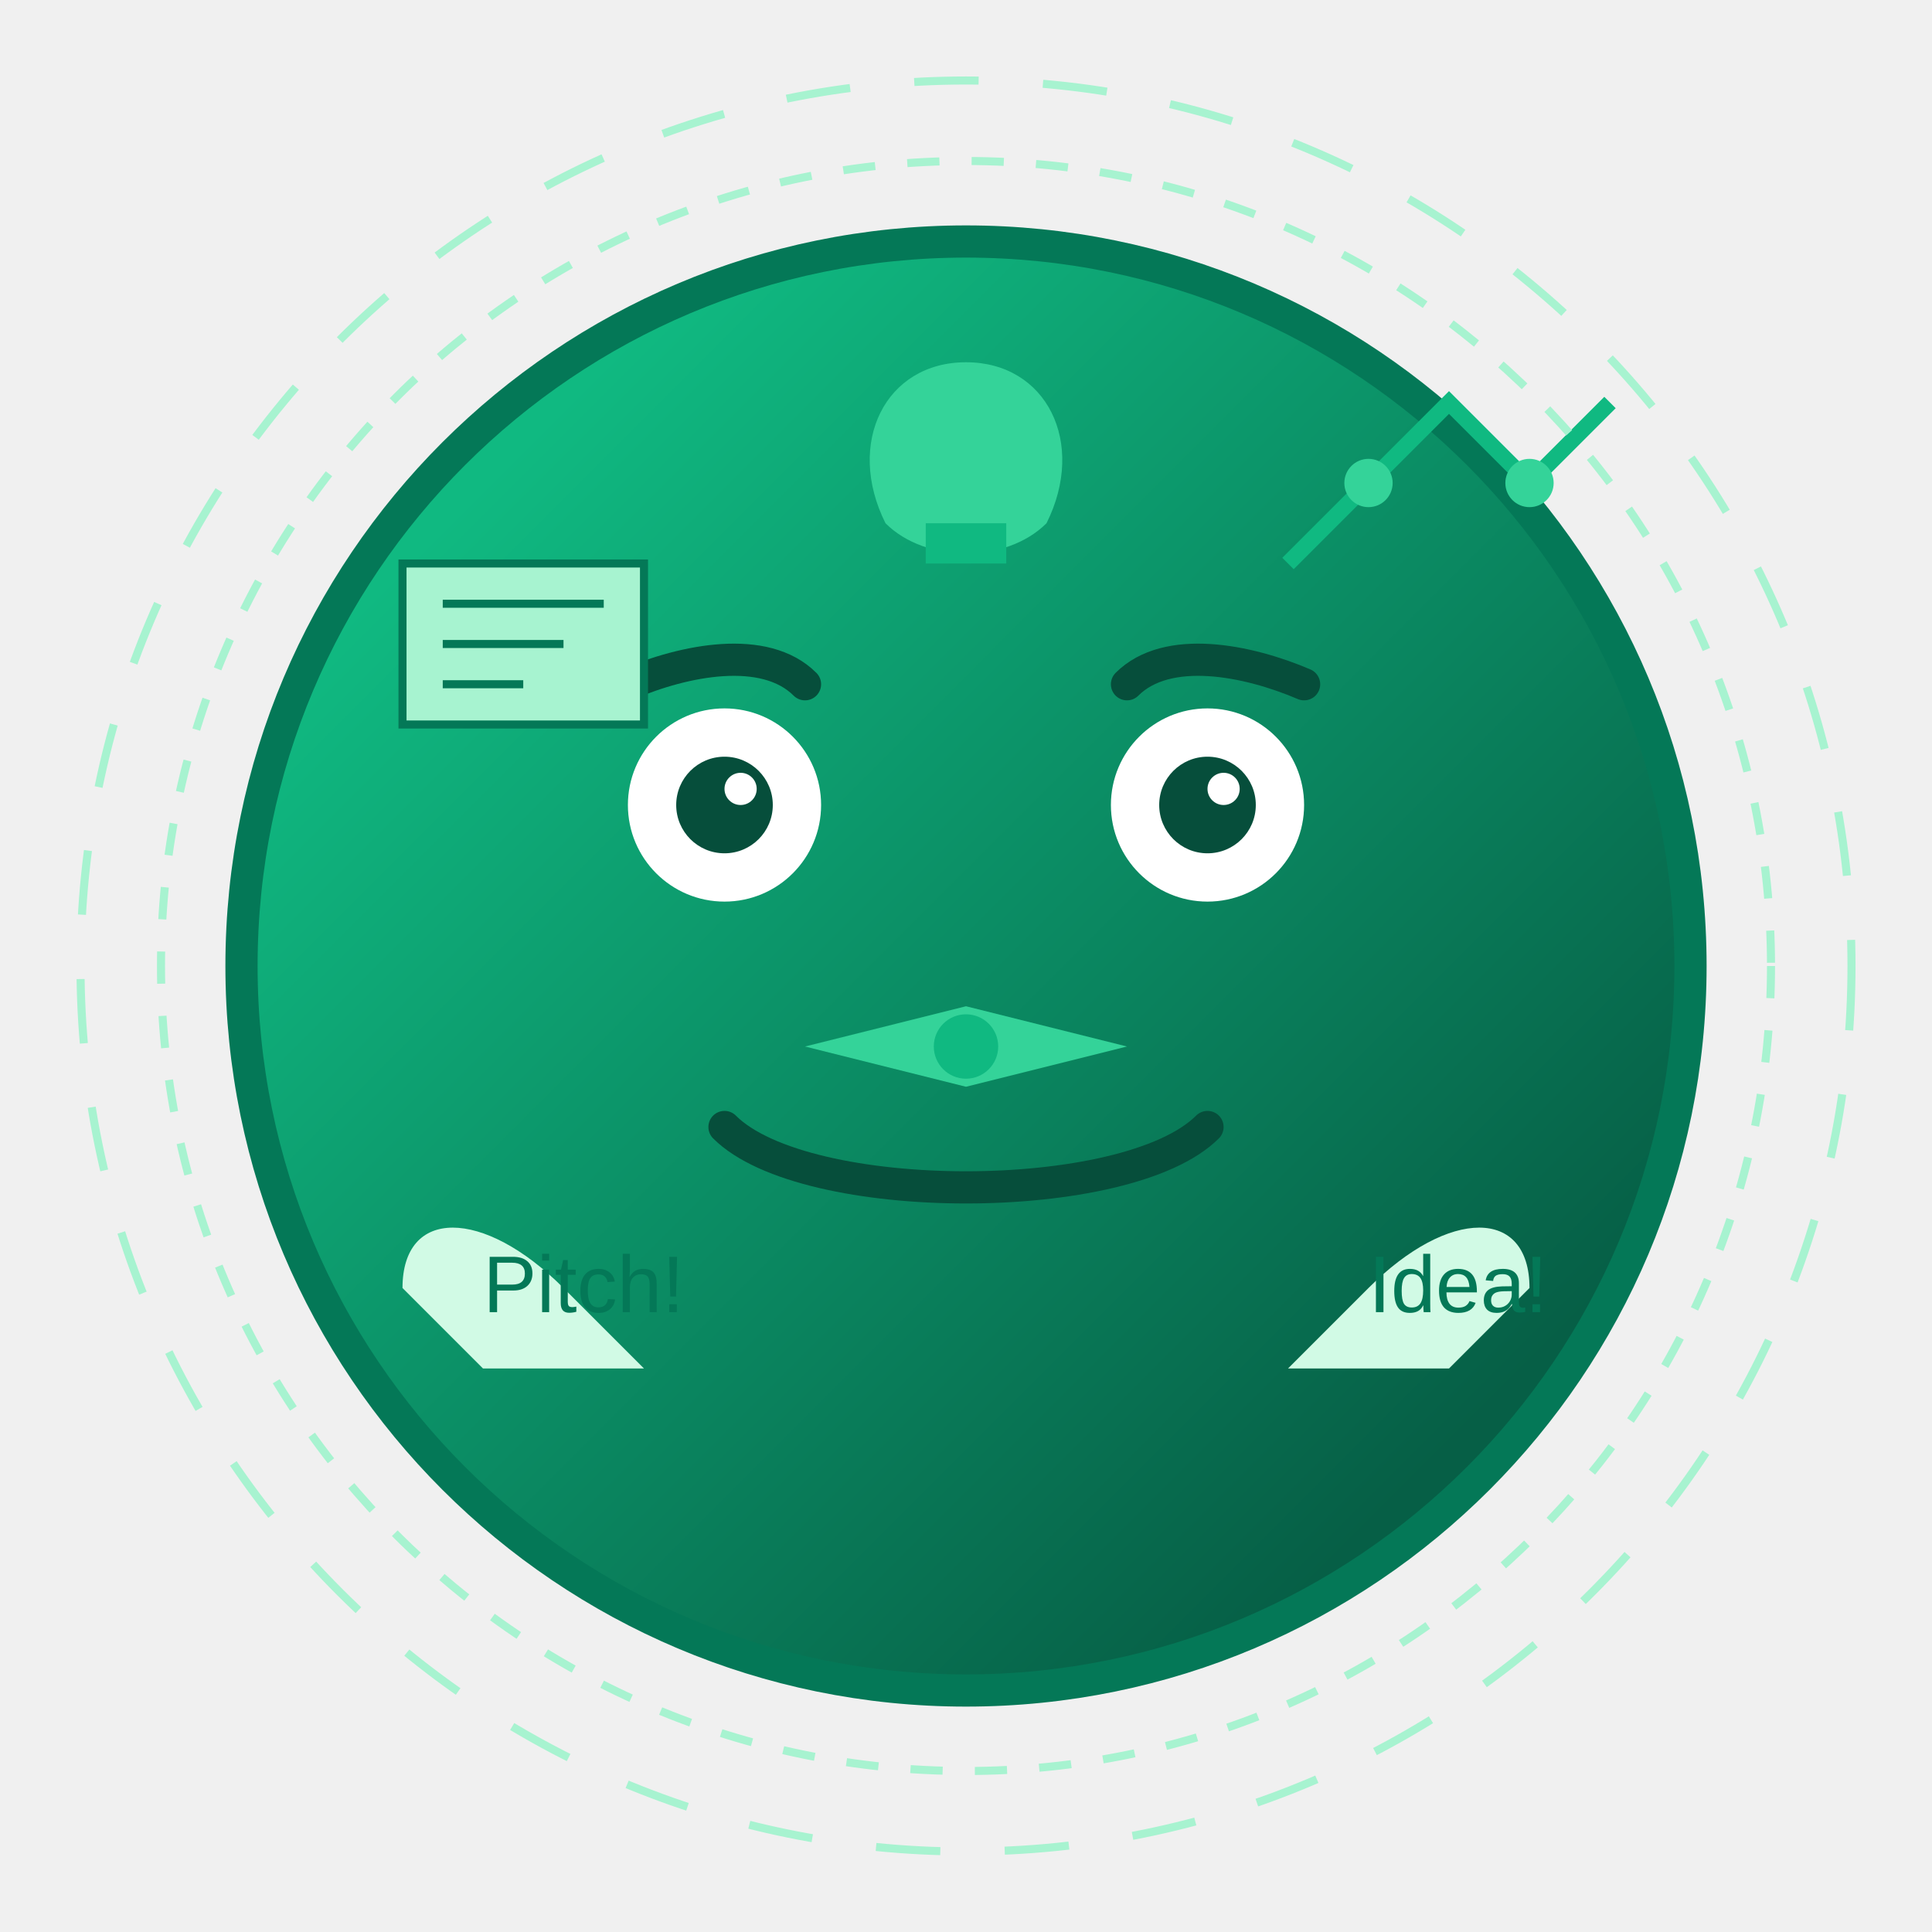
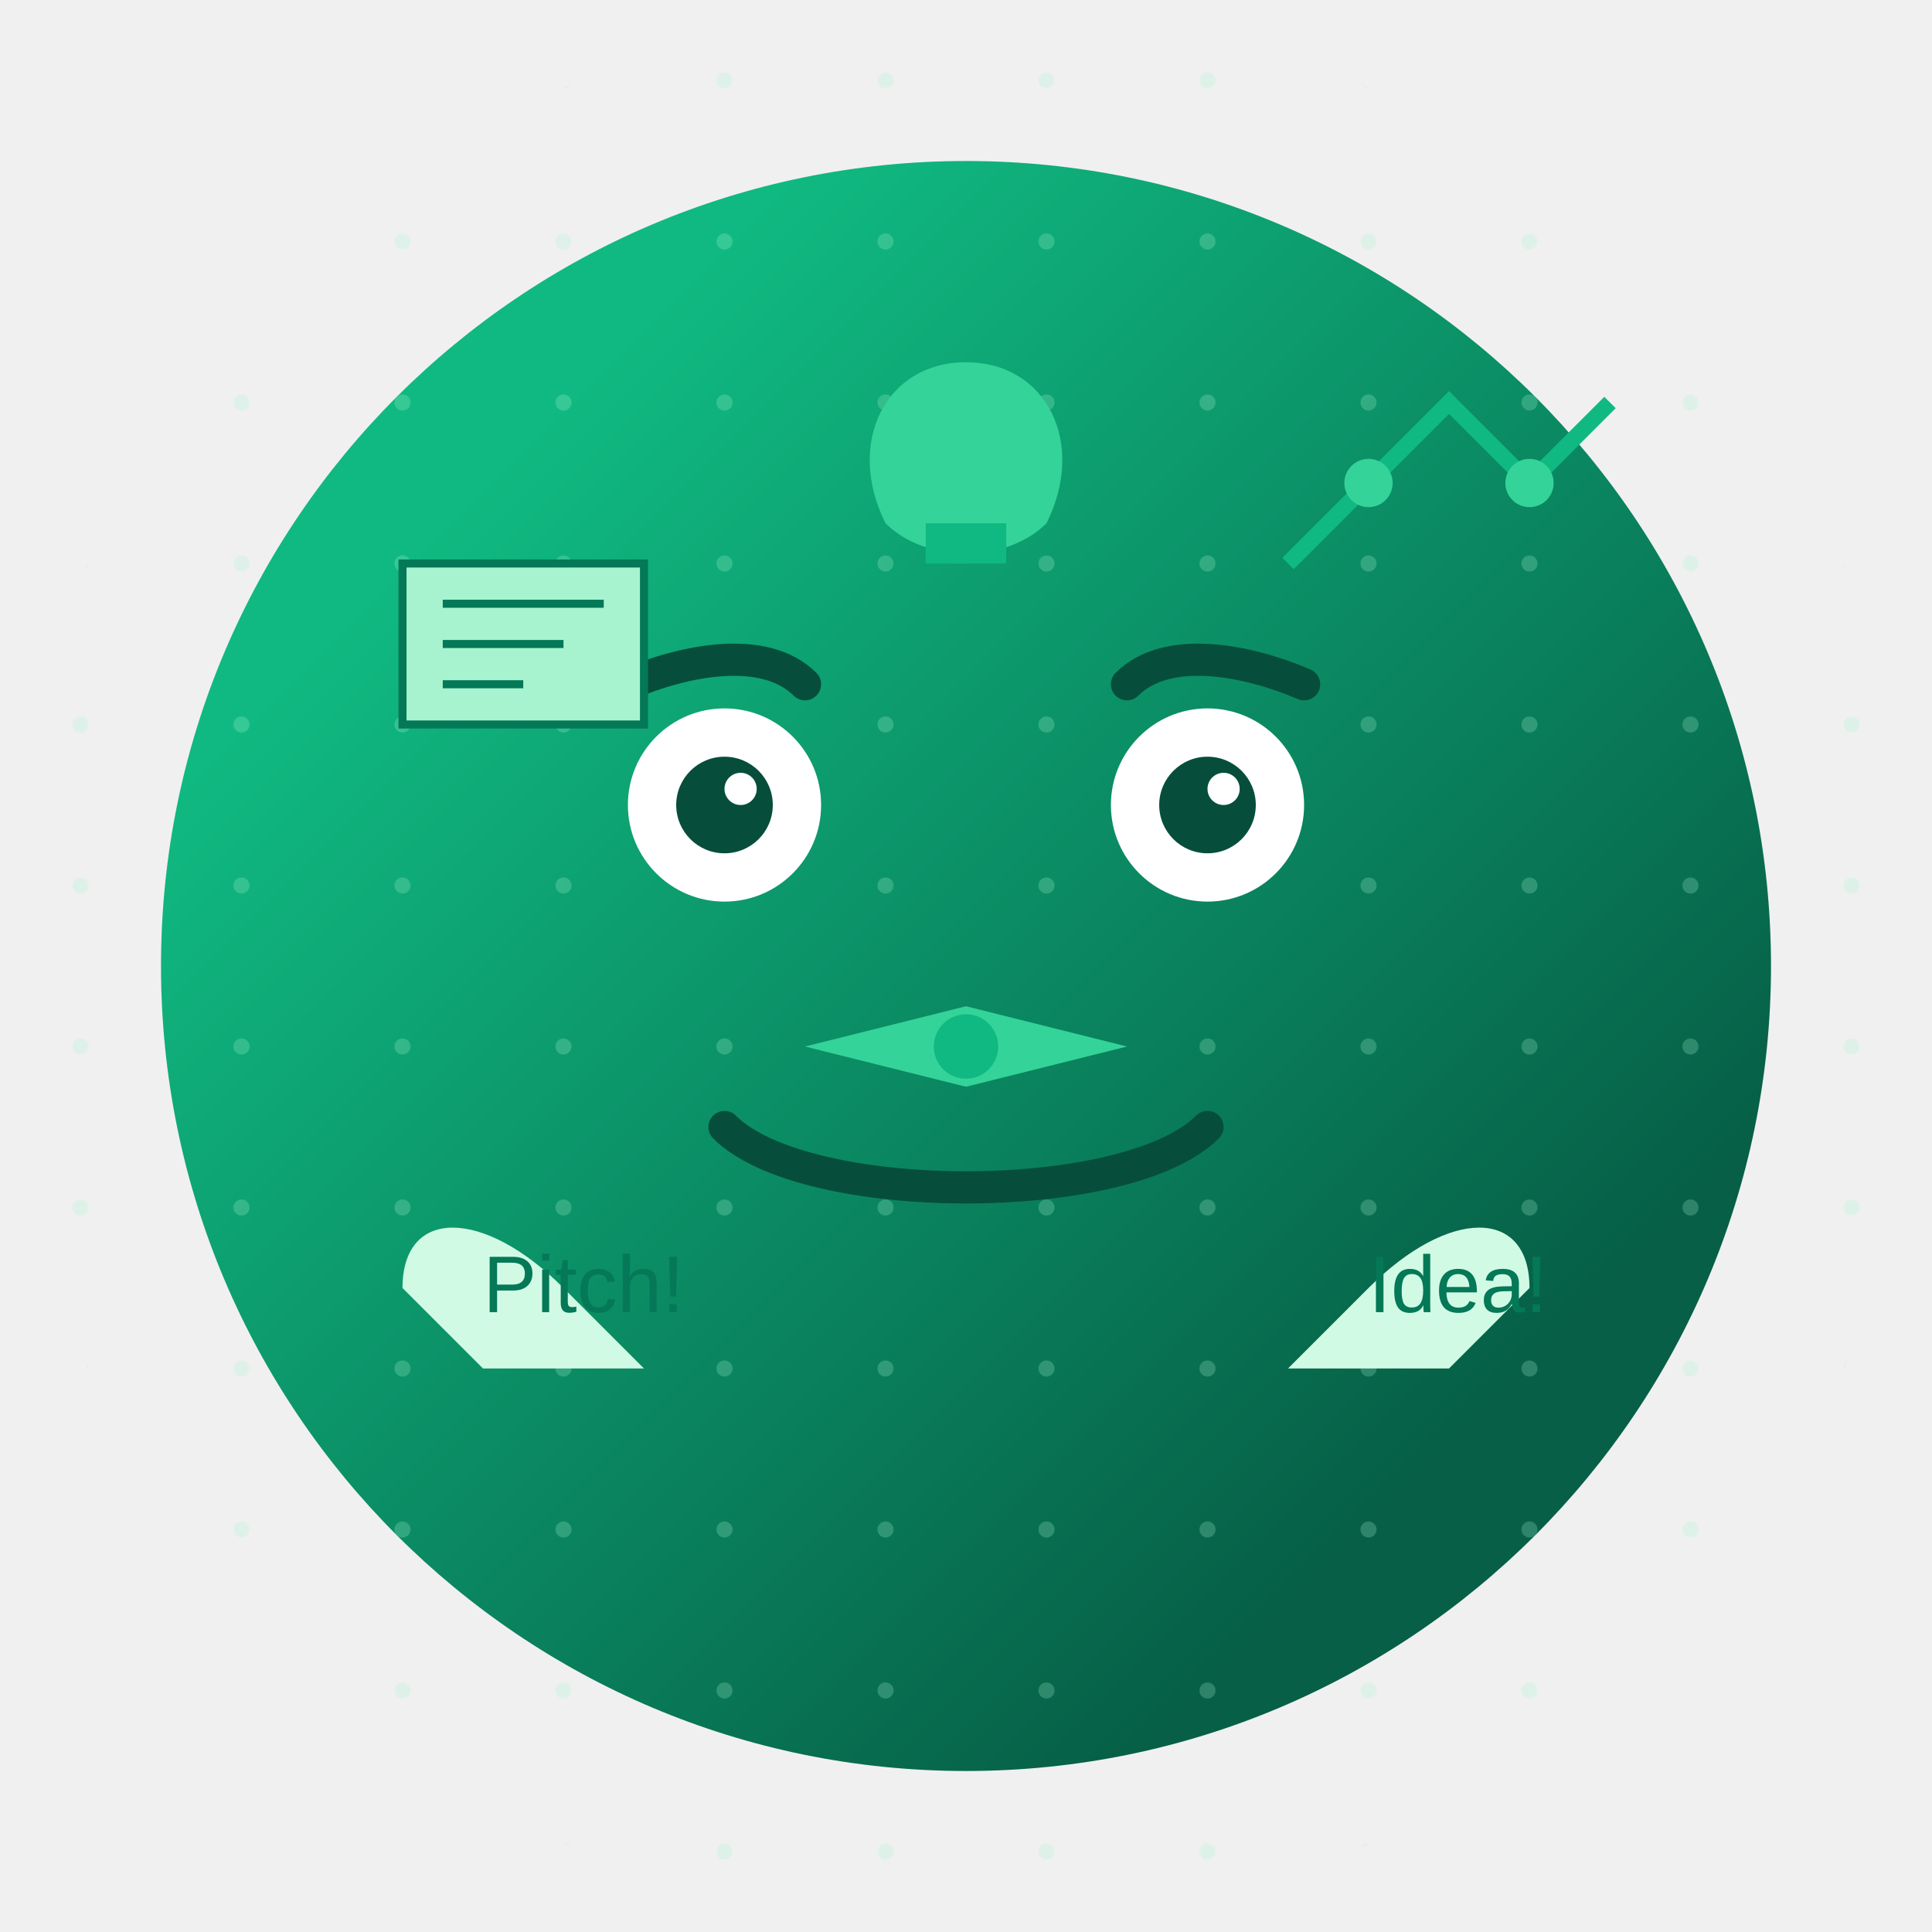
<svg xmlns="http://www.w3.org/2000/svg" width="240" height="240" viewBox="0 0 240 240" fill="none">
-   <circle cx="120" cy="120" r="90" fill="url(#gradient-face-pitchy)" />
-   <circle cx="120" cy="120" r="90" stroke="#047857" stroke-width="4" />
+   <circle cx="120" cy="120" r="100" fill="url(#gradient-face-pitchy)" />
+   <circle cx="120" cy="120" r="120" fill="url(#patternPitchy)" opacity="0.25" />
  <circle cx="90" cy="100" r="12" fill="white" />
  <circle cx="150" cy="100" r="12" fill="white" />
  <circle cx="90" cy="100" r="6" fill="#064E3B" />
  <circle cx="150" cy="100" r="6" fill="#064E3B" />
  <circle cx="92" cy="98" r="2" fill="white" />
  <circle cx="152" cy="98" r="2" fill="white" />
  <path d="M78 85C85 82 95 80 100 85" stroke="#064E3B" stroke-width="4" stroke-linecap="round" />
  <path d="M162 85C155 82 145 80 140 85" stroke="#064E3B" stroke-width="4" stroke-linecap="round" />
  <path d="M90 140C100 150 140 150 150 140" stroke="#064E3B" stroke-width="4" stroke-linecap="round" />
  <path d="M100 130L120 135L140 130L120 125L100 130Z" fill="#34D399" />
  <circle cx="120" cy="130" r="4" fill="#10B981" />
  <path d="M50 70L80 70V90H50V70Z" fill="#A7F3D0" stroke="#047857" />
  <path d="M55 75H75" stroke="#047857" stroke-width="1" />
  <path d="M55 80H70" stroke="#047857" stroke-width="1" />
  <path d="M55 85H65" stroke="#047857" stroke-width="1" />
  <path d="M160 70L170 60L180 50L190 60L200 50" stroke="#10B981" stroke-width="2" />
  <circle cx="170" cy="60" r="3" fill="#34D399" />
  <circle cx="190" cy="60" r="3" fill="#34D399" />
  <path d="M50 160C50 150 60 150 70 160L80 170H60L50 160Z" fill="#D1FAE5" />
  <text x="60" y="163" font-family="Arial" font-size="10" fill="#047857">Pitch!</text>
  <path d="M190 160C190 150 180 150 170 160L160 170H180L190 160Z" fill="#D1FAE5" />
  <text x="170" y="163" font-family="Arial" font-size="10" fill="#047857">Idea!</text>
-   <circle cx="120" cy="120" r="100" stroke="#A7F3D0" stroke-width="1" stroke-dasharray="4 4" />
-   <circle cx="120" cy="120" r="110" stroke="#A7F3D0" stroke-width="1" stroke-dasharray="8 8" />
  <path d="M120 45C110 45 105 55 110 65C115 70 125 70 130 65C135 55 130 45 120 45Z" fill="#34D399" />
  <rect x="115" y="65" width="10" height="5" fill="#10B981" />
  <defs>
    <linearGradient id="gradient-face-pitchy" x1="60" y1="60" x2="180" y2="180" gradientUnits="userSpaceOnUse">
      <stop offset="0%" stop-color="#10B981" />
      <stop offset="100%" stop-color="#065F46" />
    </linearGradient>
+     <pattern id="patternPitchy" x="0" y="0" width="20" height="20" patternUnits="userSpaceOnUse">
+       <circle cx="10" cy="10" r="1" fill="#A7F3D0" />
+     </pattern>
  </defs>
</svg>
